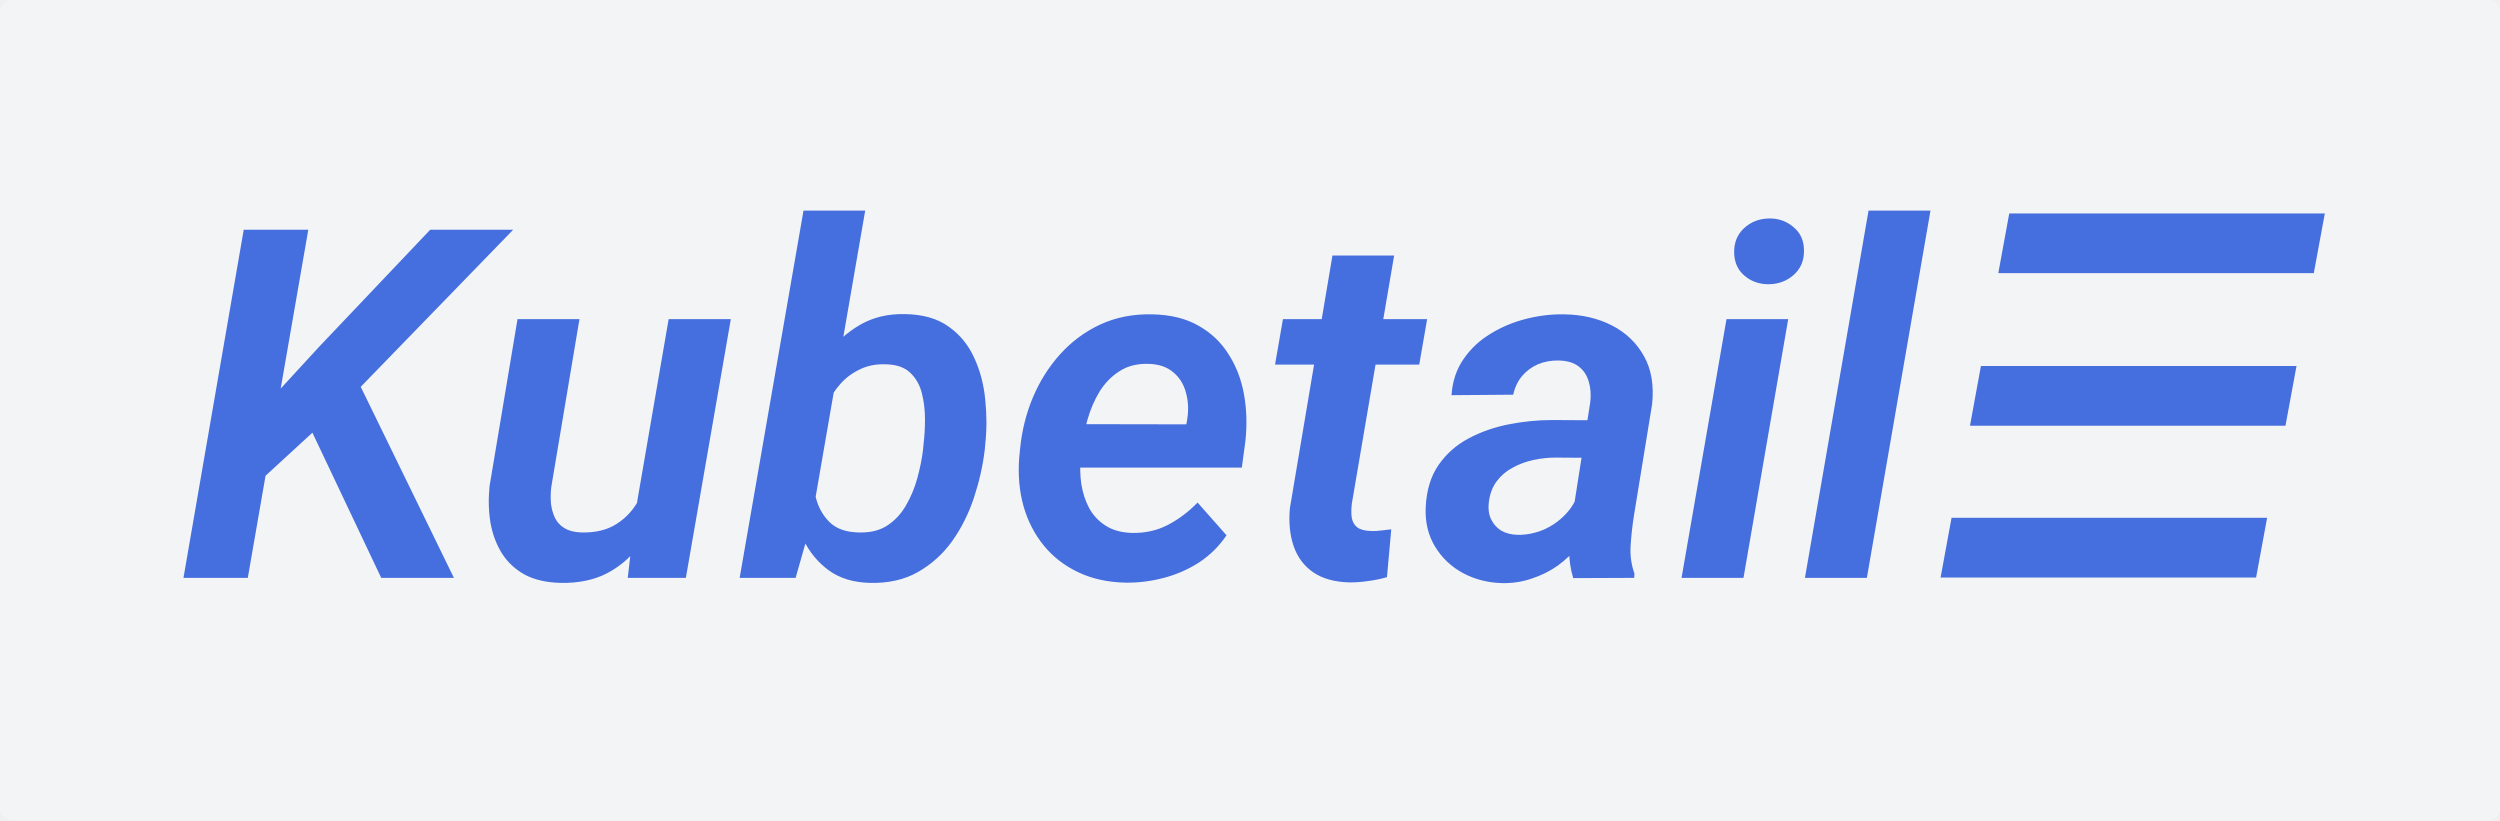
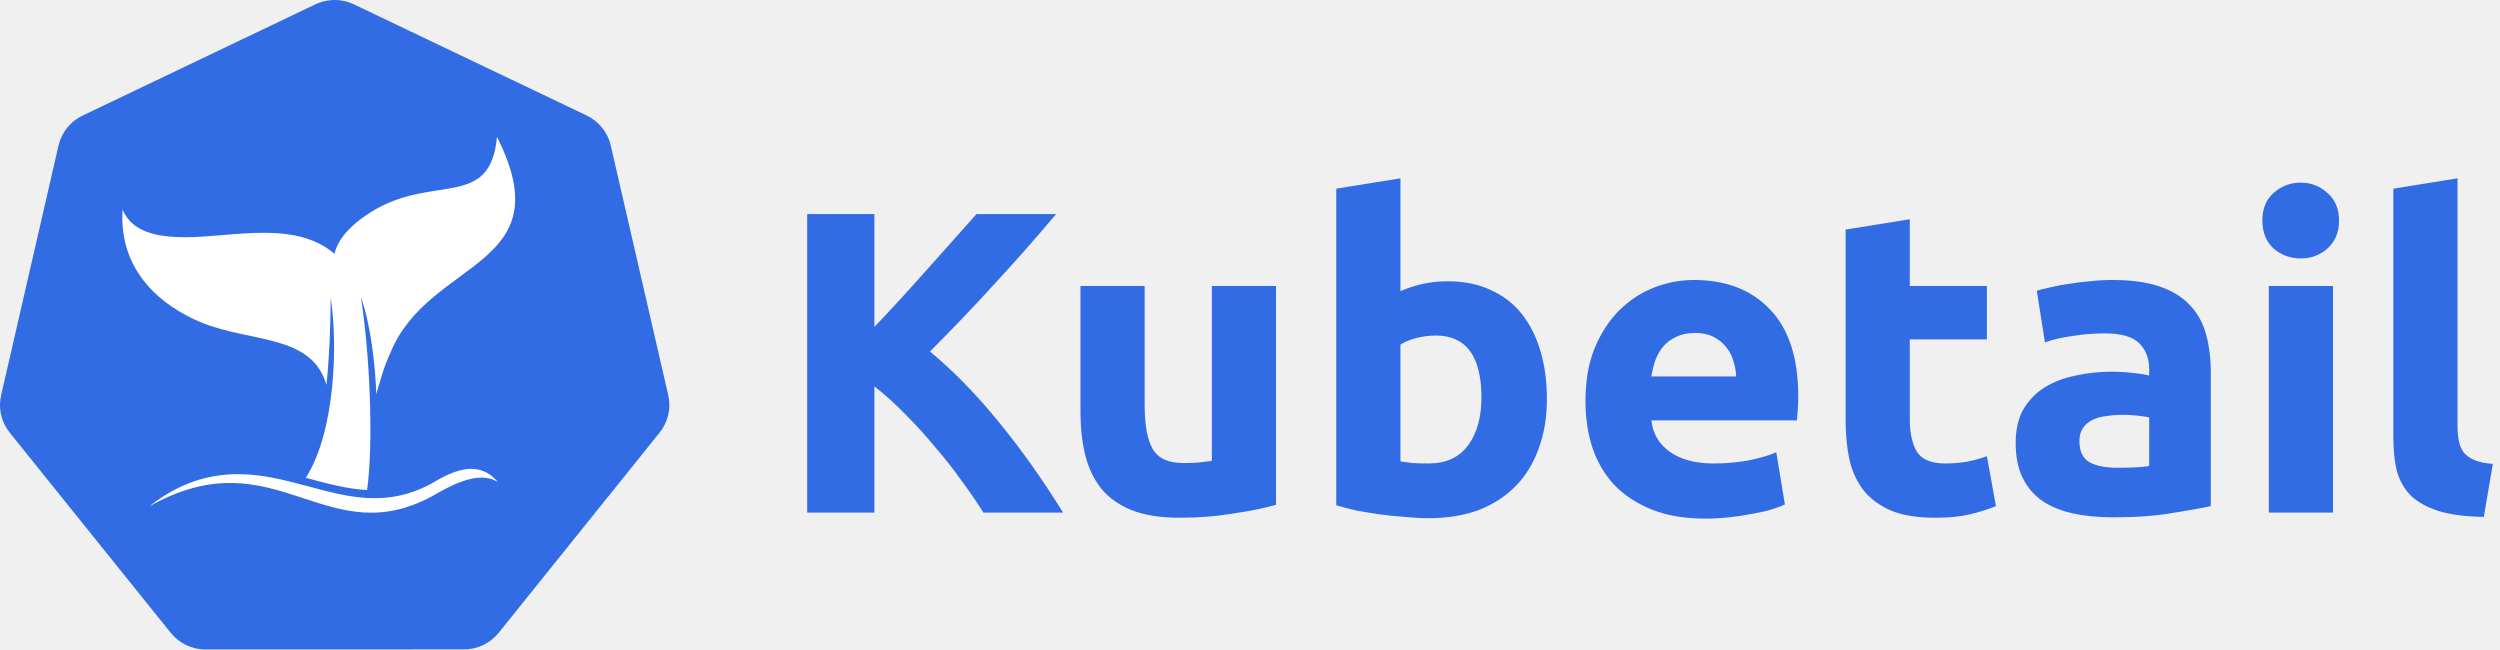
- <svg xmlns="http://www.w3.org/2000/svg" width="1021" height="335" viewBox="0 0 1021 335" fill="none">
-   <rect width="1021" height="335" rx="5" fill="#F3F4F6" />
-   <path d="M944.537 111.057L948.858 87.675L820.992 87.675L816.708 111.057L944.537 111.057Z" fill="#456EDE" stroke="#456EDE" />
-   <path d="M920.97 235.352L925.292 211.969L797.426 211.976L793.14 235.359L920.97 235.352Z" fill="#456EDE" stroke="#456EDE" />
-   <path d="M932.971 173.359L937.292 149.977L809.426 149.977L805.141 173.359L932.971 173.359Z" fill="#456EDE" stroke="#456EDE" />
-   <path d="M125.906 93.812L101.199 236H74.93L99.539 93.812H125.906ZM209.598 93.812L141.824 163.637L103.543 198.793V170.766L130.203 141.762L175.711 93.812H209.598ZM155.691 236L123.66 168.422L144.363 151.918L185.379 236H155.691ZM259.402 209.633L273.074 130.336H298.465L280.105 236H256.375L259.402 209.633ZM265.75 189.027L273.562 188.734C272.781 195.049 271.349 201.202 269.266 207.191C267.247 213.116 264.448 218.422 260.867 223.109C257.352 227.797 252.957 231.508 247.684 234.242C242.41 236.911 236.193 238.181 229.031 238.051C223.237 237.921 218.354 236.814 214.383 234.73C210.477 232.582 207.352 229.685 205.008 226.039C202.729 222.393 201.167 218.227 200.32 213.539C199.539 208.852 199.409 203.871 199.93 198.598L211.355 130.336H236.648L225.125 198.988C224.865 201.332 224.832 203.578 225.027 205.727C225.288 207.875 225.841 209.828 226.688 211.586C227.534 213.279 228.803 214.646 230.496 215.688C232.189 216.729 234.402 217.315 237.137 217.445C243.061 217.641 247.977 216.469 251.883 213.93C255.854 211.391 258.947 207.94 261.16 203.578C263.374 199.151 264.904 194.301 265.75 189.027ZM328.152 86H353.348L331.18 214.027L324.93 236H302.078L328.152 86ZM402.371 181.508L402.176 183.656C401.395 190.167 399.93 196.677 397.781 203.188C395.633 209.698 392.671 215.622 388.895 220.961C385.118 226.234 380.431 230.466 374.832 233.656C369.298 236.781 362.723 238.246 355.105 238.051C348.4 237.855 342.833 236.13 338.406 232.875C333.979 229.62 330.529 225.421 328.055 220.277C325.646 215.134 323.986 209.568 323.074 203.578C322.163 197.589 321.837 191.762 322.098 186.098L322.781 180.531C323.823 174.542 325.548 168.454 327.957 162.27C330.366 156.085 333.491 150.388 337.332 145.18C341.238 139.971 345.861 135.805 351.199 132.68C356.603 129.555 362.788 128.09 369.754 128.285C377.046 128.415 382.97 130.141 387.527 133.461C392.085 136.716 395.535 140.948 397.879 146.156C400.288 151.365 401.785 157.061 402.371 163.246C403.022 169.431 403.022 175.518 402.371 181.508ZM376.98 183.559L377.176 181.41C377.566 178.285 377.762 174.867 377.762 171.156C377.762 167.445 377.339 163.93 376.492 160.609C375.646 157.224 374.083 154.457 371.805 152.309C369.591 150.095 366.336 148.923 362.039 148.793C358.068 148.598 354.52 149.249 351.395 150.746C348.27 152.178 345.568 154.164 343.289 156.703C341.01 159.242 339.122 162.139 337.625 165.395C336.193 168.65 335.118 172.035 334.402 175.551L332.156 190.98C331.896 195.212 332.254 199.346 333.23 203.383C334.272 207.354 336.16 210.674 338.895 213.344C341.629 215.948 345.47 217.315 350.418 217.445C355.105 217.641 359.044 216.729 362.234 214.711C365.424 212.628 367.996 209.893 369.949 206.508C371.967 203.057 373.53 199.314 374.637 195.277C375.743 191.241 376.525 187.335 376.98 183.559ZM459.793 237.953C452.566 237.823 446.121 236.423 440.457 233.754C434.793 231.085 430.073 227.439 426.297 222.816C422.521 218.194 419.754 212.823 417.996 206.703C416.303 200.583 415.717 194.04 416.238 187.074L416.629 183.07C417.345 175.844 419.07 168.943 421.805 162.367C424.604 155.727 428.315 149.835 432.938 144.691C437.625 139.483 443.126 135.414 449.441 132.484C455.822 129.555 462.885 128.188 470.633 128.383C477.99 128.513 484.24 130.043 489.383 132.973C494.526 135.837 498.628 139.711 501.688 144.594C504.812 149.411 506.928 154.88 508.035 161C509.142 167.12 509.337 173.5 508.621 180.141L507.156 190.98H426.688L429.52 173.207L484.5 173.305L484.891 171.059C485.477 167.217 485.281 163.604 484.305 160.219C483.393 156.833 481.668 154.099 479.129 152.016C476.655 149.867 473.302 148.728 469.07 148.598C464.383 148.467 460.411 149.477 457.156 151.625C453.901 153.708 451.199 156.475 449.051 159.926C446.967 163.376 445.34 167.152 444.168 171.254C442.996 175.29 442.182 179.229 441.727 183.07L441.336 186.977C441.01 190.622 441.108 194.236 441.629 197.816C442.215 201.397 443.289 204.652 444.852 207.582C446.479 210.512 448.725 212.888 451.59 214.711C454.454 216.534 458.003 217.51 462.234 217.641C467.573 217.771 472.456 216.697 476.883 214.418C481.375 212.074 485.444 209.014 489.09 205.238L500.906 218.617C497.911 223.044 494.201 226.723 489.773 229.652C485.346 232.517 480.529 234.633 475.32 236C470.177 237.367 465.001 238.018 459.793 237.953ZM582.84 130.336L579.617 148.891H520.73L523.953 130.336H582.84ZM544.168 104.359H569.363L552.078 205.727C551.818 208.005 551.818 209.958 552.078 211.586C552.404 213.214 553.152 214.483 554.324 215.395C555.561 216.306 557.417 216.794 559.891 216.859C561.258 216.924 562.625 216.859 563.992 216.664C565.424 216.469 566.824 216.306 568.191 216.176L566.434 235.707C563.96 236.423 561.453 236.944 558.914 237.27C556.375 237.66 553.803 237.855 551.199 237.855C545.145 237.725 540.197 236.358 536.355 233.754C532.579 231.15 529.91 227.602 528.348 223.109C526.785 218.552 526.264 213.376 526.785 207.582L544.168 104.359ZM641.727 213.539L649.441 164.418C649.832 161.293 649.637 158.461 648.855 155.922C648.139 153.318 646.772 151.234 644.754 149.672C642.736 148.109 640.001 147.296 636.551 147.23C633.491 147.165 630.659 147.686 628.055 148.793C625.516 149.9 623.367 151.495 621.609 153.578C619.852 155.661 618.647 158.201 617.996 161.195L592.801 161.391C593.191 155.661 594.852 150.714 597.781 146.547C600.711 142.315 604.422 138.865 608.914 136.195C613.406 133.461 618.289 131.443 623.562 130.141C628.836 128.839 634.012 128.253 639.09 128.383C646.316 128.513 652.762 130.043 658.426 132.973C664.09 135.902 668.419 140.069 671.414 145.473C674.409 150.811 675.516 157.322 674.734 165.004L667.215 211.098C666.629 214.874 666.206 218.78 665.945 222.816C665.685 226.788 666.206 230.596 667.508 234.242L667.41 236L642.508 236.098C641.401 232.452 640.848 228.708 640.848 224.867C640.913 221.026 641.206 217.25 641.727 213.539ZM652.371 171.645L649.832 186.977L635.281 186.879C632.286 186.879 629.259 187.204 626.199 187.855C623.204 188.507 620.405 189.548 617.801 190.98C615.197 192.348 613.016 194.203 611.258 196.547C609.5 198.891 608.426 201.755 608.035 205.141C607.71 207.745 608.003 210.023 608.914 211.977C609.826 213.93 611.193 215.492 613.016 216.664C614.904 217.771 617.15 218.357 619.754 218.422C623.335 218.487 626.85 217.803 630.301 216.371C633.751 214.874 636.746 212.79 639.285 210.121C641.889 207.452 643.68 204.359 644.656 200.844L650.613 212.172C649.181 216.013 647.228 219.529 644.754 222.719C642.28 225.909 639.415 228.676 636.16 231.02C632.905 233.298 629.357 235.056 625.516 236.293C621.74 237.595 617.768 238.214 613.602 238.148C607.742 238.018 602.371 236.651 597.488 234.047C592.671 231.443 588.862 227.829 586.062 223.207C583.263 218.585 581.993 213.246 582.254 207.191C582.579 200.29 584.305 194.561 587.43 190.004C590.62 185.382 594.721 181.736 599.734 179.066C604.747 176.397 610.216 174.477 616.141 173.305C622.13 172.133 628.022 171.547 633.816 171.547L652.371 171.645ZM730.301 130.336L712.039 236H686.746L705.105 130.336H730.301ZM708.23 103.188C708.165 99.086 709.5 95.766 712.234 93.227C715.034 90.622 718.452 89.288 722.488 89.223C726.329 89.158 729.65 90.329 732.449 92.738C735.314 95.082 736.746 98.272 736.746 102.309C736.811 106.345 735.444 109.633 732.645 112.172C729.845 114.711 726.46 116.013 722.488 116.078C718.647 116.143 715.327 115.004 712.527 112.66C709.728 110.316 708.296 107.159 708.23 103.188ZM788.406 86L762.43 236H737.137L763.113 86H788.406Z" fill="#456EDE" />
+ <svg xmlns="http://www.w3.org/2000/svg" width="2902" height="754" viewBox="0 0 2902 754" fill="none">
+   <g clip-path="url(#clip0_1209_2226)">
+     <path d="M385.807 0.066C378.938 0.412 372.208 2.116 366.011 5.076L95.888 134.144C88.896 137.482 82.753 142.341 77.915 148.357C73.076 154.374 69.666 161.395 67.939 168.898L1.298 458.817C-0.241 465.497 -0.413 472.415 0.791 479.162C1.996 485.909 4.553 492.347 8.311 498.097C9.222 499.502 10.202 500.863 11.247 502.173L198.216 734.641C203.056 740.656 209.199 745.512 216.191 748.85C223.183 752.187 230.842 753.919 238.602 753.918L538.435 753.849C546.192 753.854 553.85 752.128 560.841 748.796C567.833 745.465 573.978 740.615 578.821 734.606L765.721 502.104C770.563 496.086 773.975 489.063 775.703 481.557C777.432 474.05 777.432 466.254 775.705 458.748L708.96 168.829C707.232 161.326 703.823 154.305 698.984 148.288C694.146 142.272 688.003 137.413 681.011 134.074L410.853 5.076C403.059 1.352 394.447 -0.37 385.807 0.066Z" fill="#326CE5" />
+     <path fill-rule="evenodd" clip-rule="evenodd" d="M173.071 587.899C322.007 503.817 379.155 648.188 508.36 572.178C542.769 552.403 563.699 550.535 578.053 559.693C563.284 541.927 542.162 537.563 508.36 556.992C432.976 603.112 371.708 561.378 301.816 552.178C262.888 547.052 219.472 551.395 173.071 587.899Z" fill="white" />
+     <path fill-rule="evenodd" clip-rule="evenodd" d="M142.306 243.272C137.508 316.681 190.127 355.828 231.583 373.431C290.399 398.416 361.464 386.848 378.965 446.805C382.36 413.693 383.656 380.129 383.875 345.677C392.089 398.029 389.663 500.278 354.982 554.63C378.697 560.997 402.071 567.518 426.111 568.843C433.865 513.115 429.149 408.42 418.856 344.915C430.15 375.673 435.677 423.866 436.798 457.33C441.803 440.693 445.476 425.861 452.998 410.069C497.045 299.938 654.282 311.993 576.925 159C568.762 244.887 501.965 200.244 428.81 247.287C408.873 260.107 392.709 275.885 388.267 294.594C357.382 268.207 315.31 268.546 272.165 271.739C227.065 275.074 159.701 285.648 142.306 243.272Z" fill="white" />
+   </g>
+   <path d="M1141.5 595C1134.5 583.667 1126.17 571.5 1116.5 558.5C1107.17 545.167 1096.83 532 1085.5 519C1074.5 505.667 1063 493 1051 481C1039 468.667 1027 457.833 1015 448.5V595H937V248.5H1015V379.5C1035.33 358.167 1055.67 336 1076 313C1096.67 289.667 1115.83 268.167 1133.5 248.5H1226C1202.33 276.5 1178.5 303.5 1154.5 329.5C1130.83 355.5 1105.83 381.667 1079.5 408C1107.17 431 1133.83 458.333 1159.5 490C1185.5 521.667 1210.33 556.667 1234 595H1141.5ZM1481.21 586C1468.54 589.667 1452.21 593 1432.21 596C1412.21 599.333 1391.21 601 1369.21 601C1346.87 601 1328.21 598 1313.21 592C1298.54 586 1286.87 577.667 1278.21 567C1269.54 556 1263.37 543 1259.71 528C1256.04 513 1254.21 496.5 1254.21 478.5V332H1328.71V469.5C1328.71 493.5 1331.87 510.833 1338.21 521.5C1344.54 532.167 1356.37 537.5 1373.71 537.5C1379.04 537.5 1384.71 537.333 1390.71 537C1396.71 536.333 1402.04 535.667 1406.71 535V332H1481.21V586ZM1719.64 461.5C1719.64 413.5 1701.97 389.5 1666.64 389.5C1658.97 389.5 1651.31 390.5 1643.64 392.5C1636.31 394.5 1630.31 397 1625.64 400V535.5C1629.31 536.167 1633.97 536.833 1639.64 537.5C1645.31 537.833 1651.47 538 1658.14 538C1678.47 538 1693.81 531 1704.14 517C1714.47 503 1719.64 484.5 1719.64 461.5ZM1795.64 463.5C1795.64 484.5 1792.47 503.5 1786.14 520.5C1780.14 537.5 1771.31 552 1759.64 564C1747.97 576 1733.64 585.333 1716.64 592C1699.64 598.333 1680.31 601.5 1658.64 601.5C1649.64 601.5 1640.14 601 1630.14 600C1620.47 599.333 1610.81 598.333 1601.14 597C1591.81 595.667 1582.81 594.167 1574.14 592.5C1565.47 590.5 1557.81 588.5 1551.14 586.5V219L1625.64 207V338C1633.97 334.333 1642.64 331.5 1651.64 329.5C1660.64 327.5 1670.31 326.5 1680.64 326.5C1699.31 326.5 1715.81 329.833 1730.14 336.5C1744.47 342.833 1756.47 352 1766.14 364C1775.81 376 1783.14 390.5 1788.14 407.5C1793.14 424.167 1795.64 442.833 1795.64 463.5ZM1840.4 465.5C1840.4 442.167 1843.9 421.833 1850.9 404.5C1858.23 386.833 1867.73 372.167 1879.4 360.5C1891.07 348.833 1904.4 340 1919.4 334C1934.73 328 1950.4 325 1966.4 325C2003.73 325 2033.23 336.5 2054.9 359.5C2076.57 382.167 2087.4 415.667 2087.4 460C2087.4 464.333 2087.23 469.167 2086.9 474.5C2086.57 479.5 2086.23 484 2085.9 488H1916.9C1918.57 503.333 1925.73 515.5 1938.4 524.5C1951.07 533.5 1968.07 538 1989.4 538C2003.07 538 2016.4 536.833 2029.4 534.5C2042.73 531.833 2053.57 528.667 2061.9 525L2071.9 585.5C2067.9 587.5 2062.57 589.5 2055.9 591.5C2049.23 593.5 2041.73 595.167 2033.4 596.5C2025.4 598.167 2016.73 599.5 2007.4 600.5C1998.07 601.5 1988.73 602 1979.4 602C1955.73 602 1935.07 598.5 1917.4 591.5C1900.07 584.5 1885.57 575 1873.9 563C1862.57 550.667 1854.07 536.167 1848.4 519.5C1843.07 502.833 1840.4 484.833 1840.4 465.5ZM2015.4 437C2015.07 430.667 2013.9 424.5 2011.9 418.5C2010.23 412.5 2007.4 407.167 2003.4 402.5C1999.73 397.833 1994.9 394 1988.9 391C1983.23 388 1976.07 386.5 1967.4 386.5C1959.07 386.5 1951.9 388 1945.9 391C1939.9 393.667 1934.9 397.333 1930.9 402C1926.9 406.667 1923.73 412.167 1921.4 418.5C1919.4 424.5 1917.9 430.667 1916.9 437H2015.4ZM2142.39 266.5L2216.89 254.5V332H2306.39V394H2216.89V486.5C2216.89 502.167 2219.56 514.667 2224.89 524C2230.56 533.333 2241.72 538 2258.39 538C2266.39 538 2274.56 537.333 2282.89 536C2291.56 534.333 2299.39 532.167 2306.39 529.5L2316.89 587.5C2307.89 591.167 2297.89 594.333 2286.89 597C2275.89 599.667 2262.39 601 2246.39 601C2226.06 601 2209.22 598.333 2195.89 593C2182.56 587.333 2171.89 579.667 2163.89 570C2155.89 560 2150.22 548 2146.89 534C2143.89 520 2142.39 504.5 2142.39 487.5V266.5ZM2457.79 543C2465.13 543 2472.13 542.833 2478.79 542.5C2485.46 542.167 2490.79 541.667 2494.79 541V484.5C2491.79 483.833 2487.29 483.167 2481.29 482.5C2475.29 481.833 2469.79 481.5 2464.79 481.5C2457.79 481.5 2451.13 482 2444.79 483C2438.79 483.667 2433.46 485.167 2428.79 487.5C2424.13 489.833 2420.46 493 2417.79 497C2415.13 501 2413.79 506 2413.79 512C2413.79 523.667 2417.63 531.833 2425.29 536.5C2433.29 540.833 2444.13 543 2457.79 543ZM2451.79 325C2473.79 325 2492.13 327.5 2506.79 332.5C2521.46 337.5 2533.13 344.667 2541.79 354C2550.79 363.333 2557.13 374.667 2560.79 388C2564.46 401.333 2566.29 416.167 2566.29 432.5V587.5C2555.63 589.833 2540.79 592.5 2521.79 595.5C2502.79 598.833 2479.79 600.5 2452.79 600.5C2435.79 600.5 2420.29 599 2406.29 596C2392.63 593 2380.79 588.167 2370.79 581.5C2360.79 574.5 2353.13 565.5 2347.79 554.5C2342.46 543.5 2339.79 530 2339.79 514C2339.79 498.667 2342.79 485.667 2348.79 475C2355.13 464.333 2363.46 455.833 2373.79 449.5C2384.13 443.167 2395.96 438.667 2409.29 436C2422.63 433 2436.46 431.5 2450.79 431.5C2460.46 431.5 2468.96 432 2476.29 433C2483.96 433.667 2490.13 434.667 2494.79 436V429C2494.79 416.333 2490.96 406.167 2483.29 398.5C2475.63 390.833 2462.29 387 2443.29 387C2430.63 387 2418.13 388 2405.79 390C2393.46 391.667 2382.79 394.167 2373.79 397.5L2364.29 337.5C2368.63 336.167 2373.96 334.833 2380.29 333.5C2386.96 331.833 2394.13 330.5 2401.79 329.5C2409.46 328.167 2417.46 327.167 2425.79 326.5C2434.46 325.5 2443.13 325 2451.79 325ZM2708.16 595H2633.66V332H2708.16V595ZM2715.16 256C2715.16 269.667 2710.66 280.5 2701.66 288.5C2692.99 296.167 2682.66 300 2670.66 300C2658.66 300 2648.16 296.167 2639.16 288.5C2630.49 280.5 2626.16 269.667 2626.16 256C2626.16 242.333 2630.49 231.667 2639.16 224C2648.16 216 2658.66 212 2670.66 212C2682.66 212 2692.99 216 2701.66 224C2710.66 231.667 2715.16 242.333 2715.16 256ZM2883.19 600C2861.52 599.667 2843.86 597.333 2830.19 593C2816.86 588.667 2806.19 582.667 2798.19 575C2790.52 567 2785.19 557.5 2782.19 546.5C2779.52 535.167 2778.19 522.5 2778.19 508.5V219L2852.69 207V493.5C2852.69 500.167 2853.19 506.167 2854.19 511.5C2855.19 516.833 2857.02 521.333 2859.69 525C2862.69 528.667 2866.86 531.667 2872.19 534C2877.52 536.333 2884.69 537.833 2893.69 538.5L2883.19 600Z" fill="#326CE5" />
+   <defs>
+     <clipPath id="clip0_1209_2226">
+       <rect width="777" height="753.918" fill="white" />
+     </clipPath>
+   </defs>
</svg>
